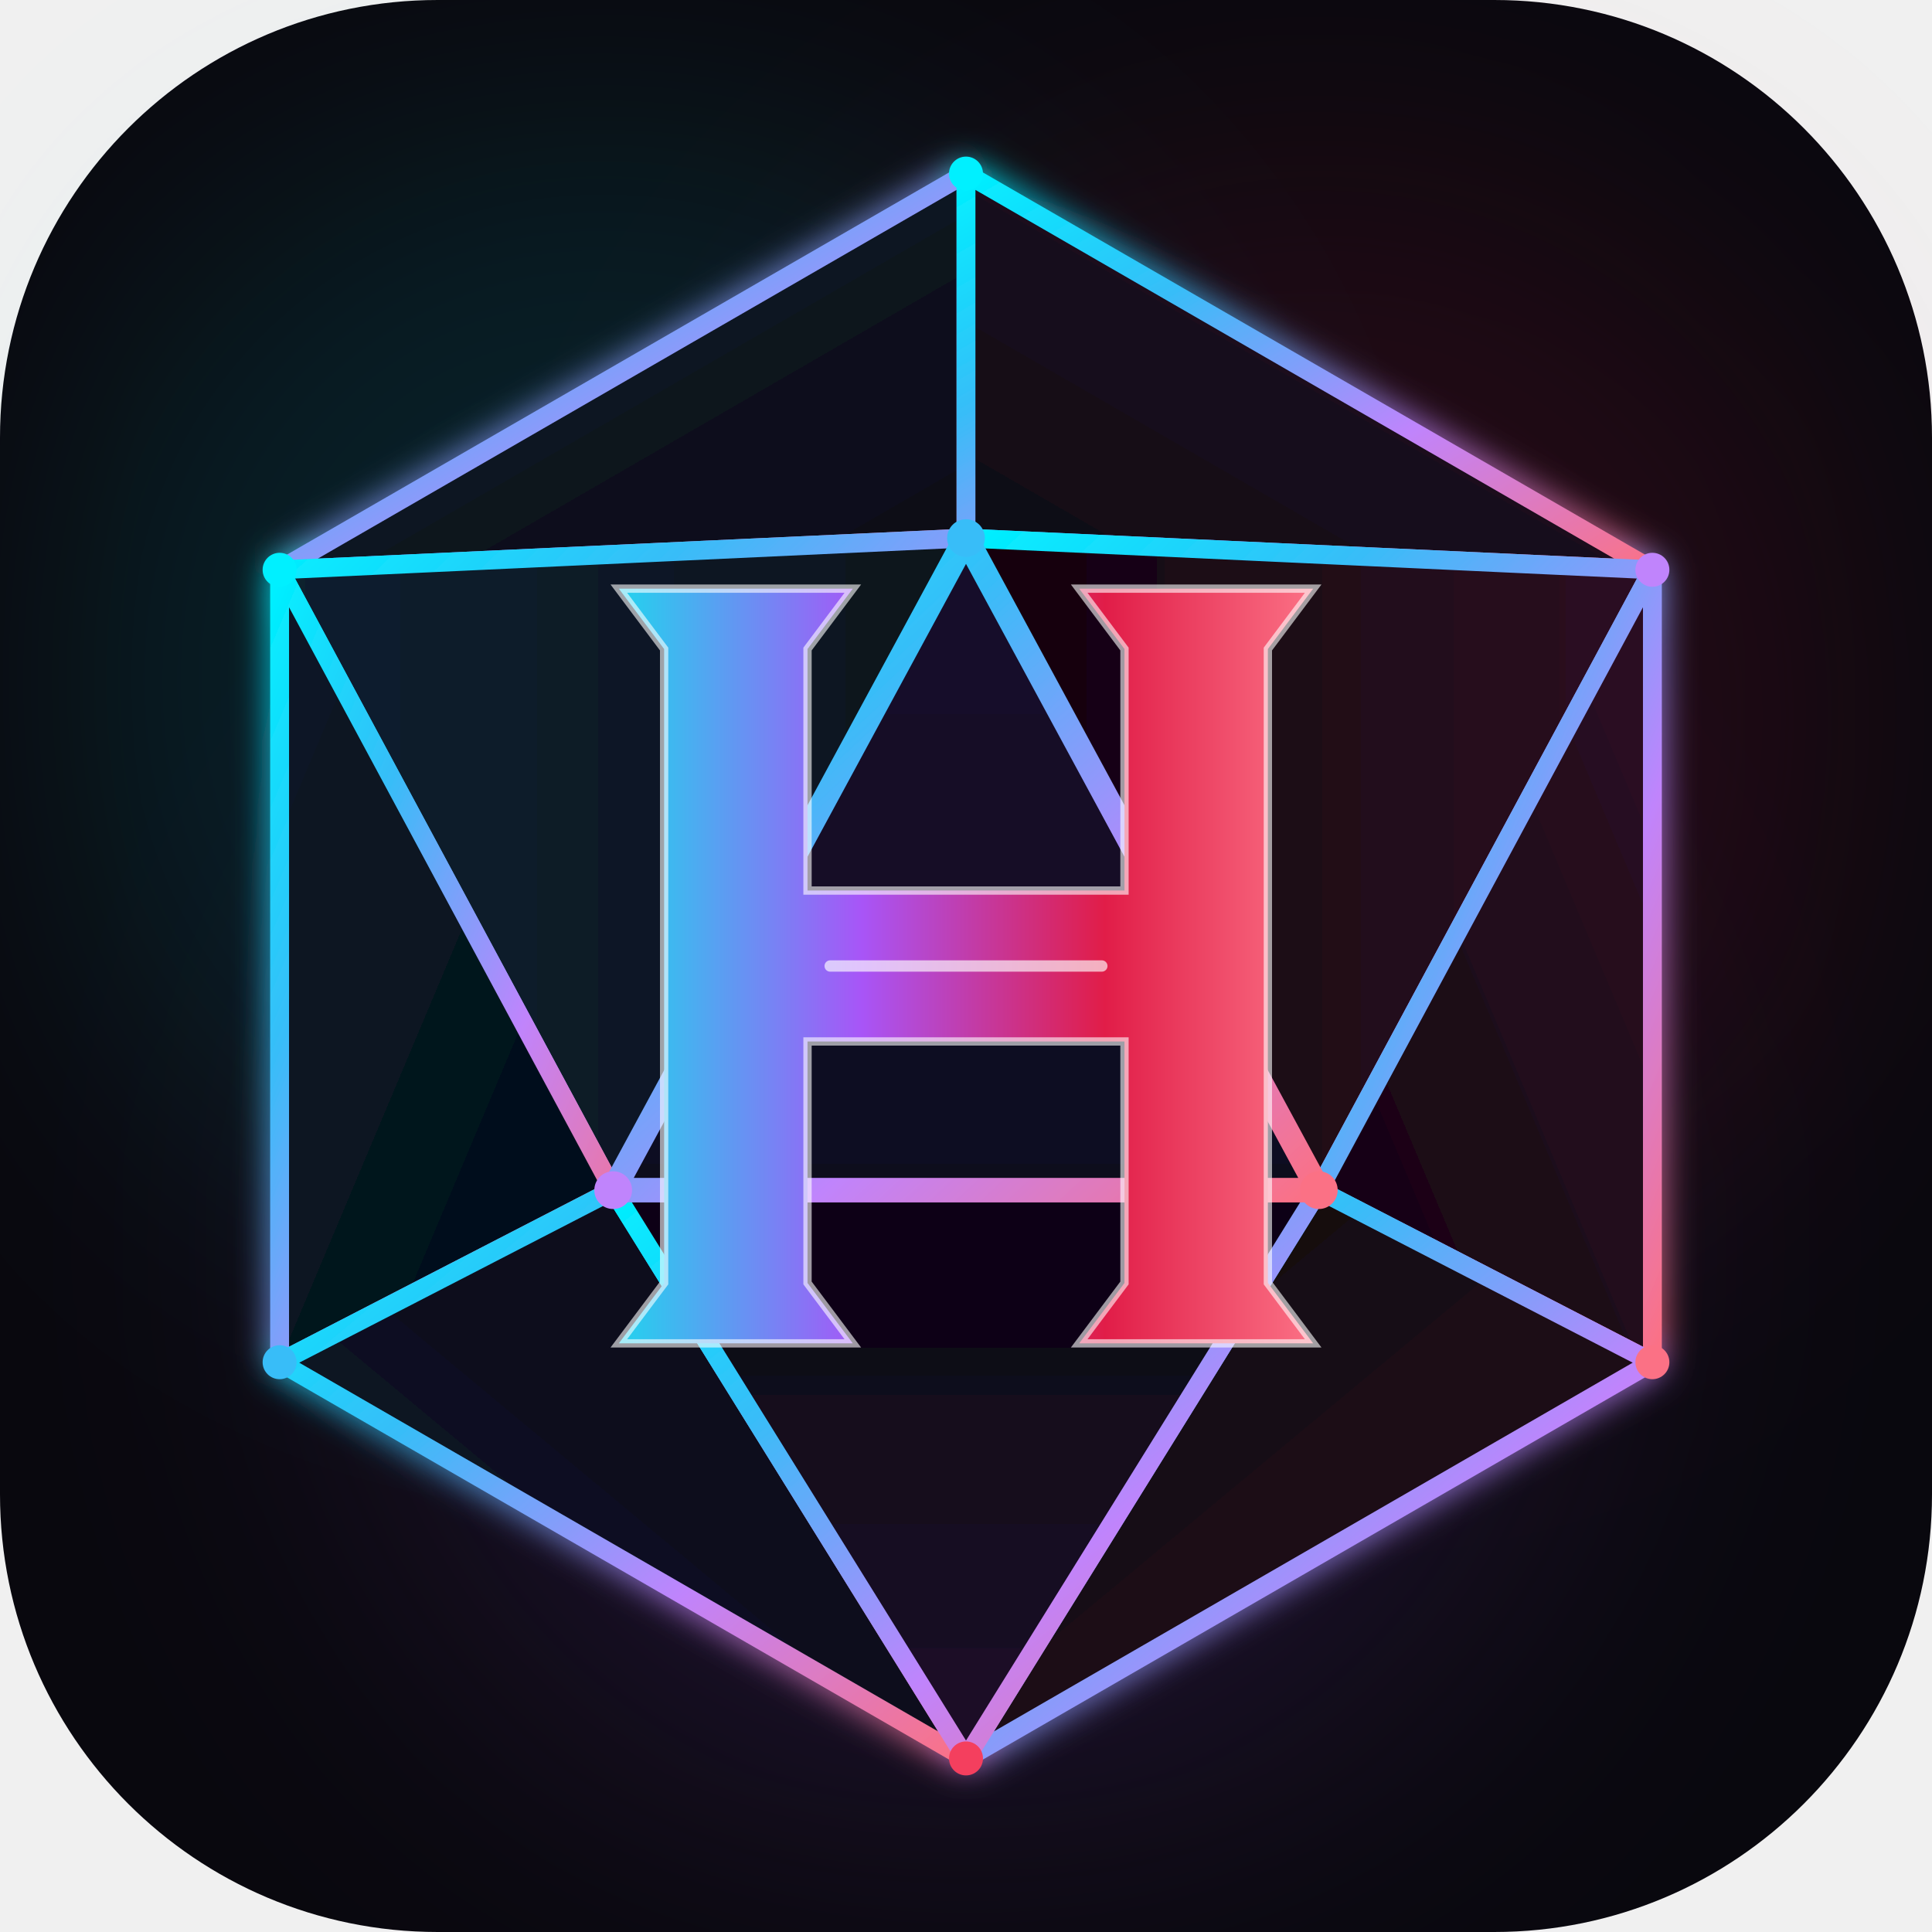
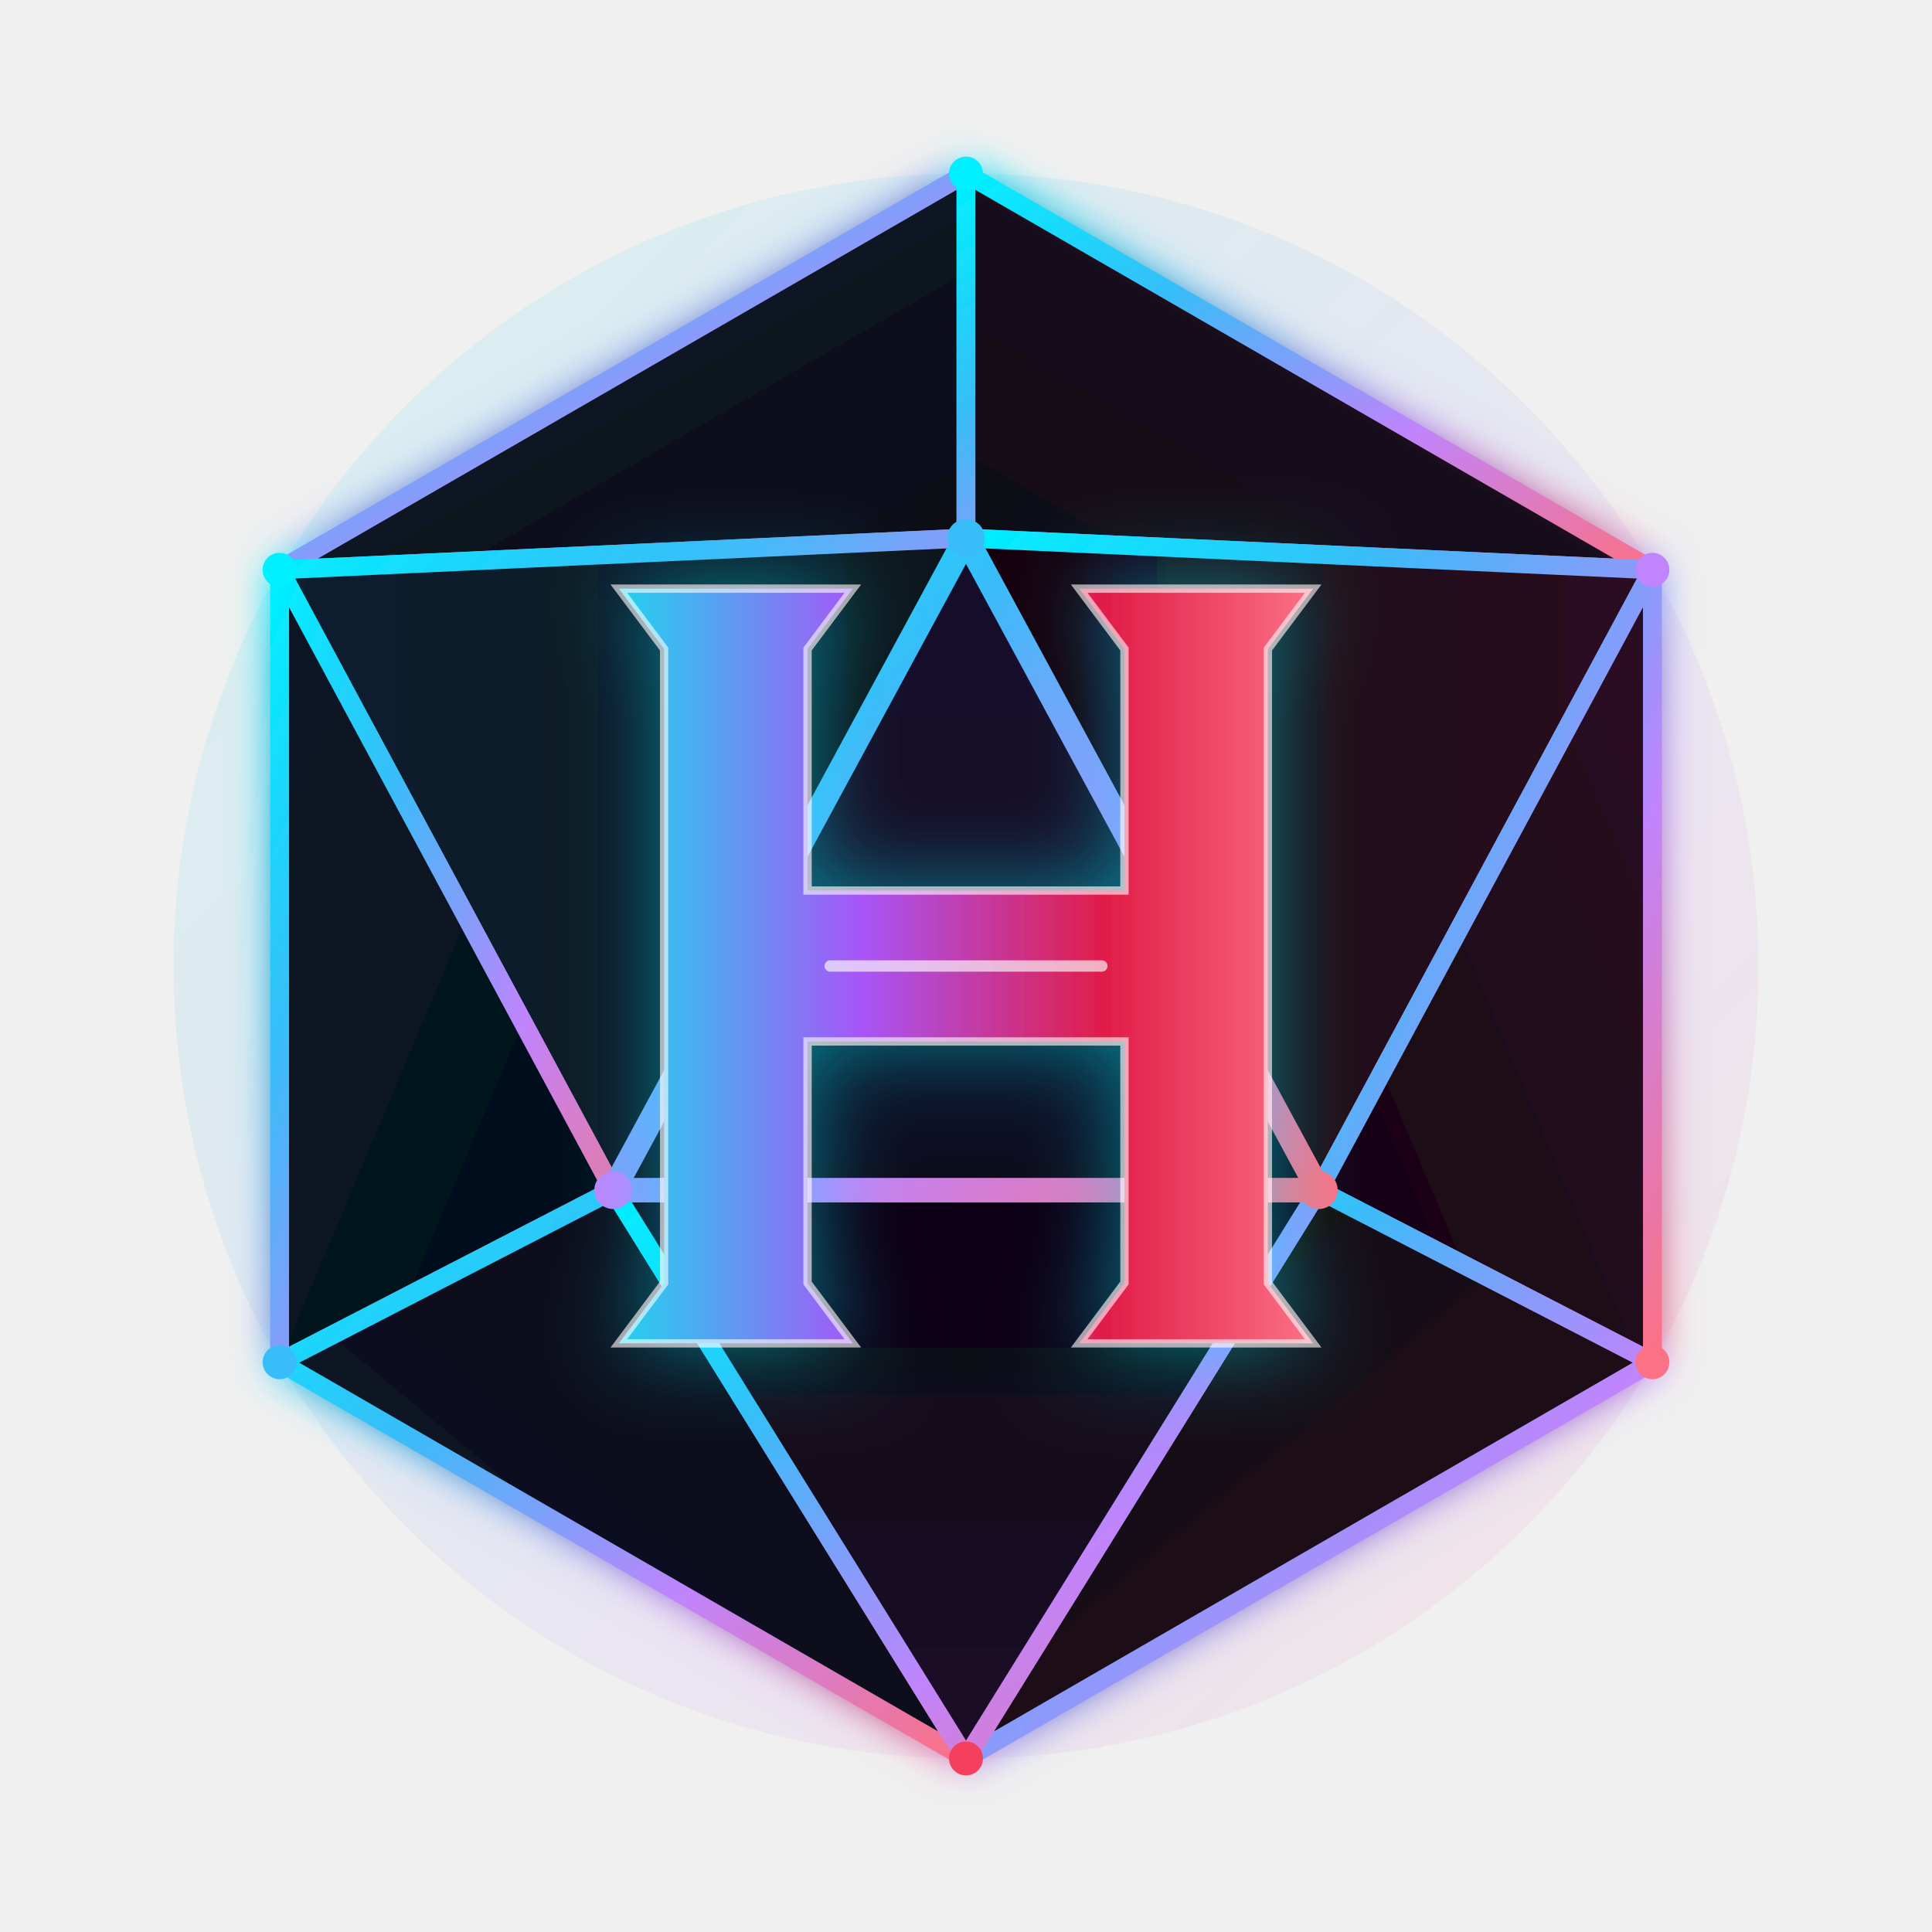
<svg xmlns="http://www.w3.org/2000/svg" viewBox="0 0 512 512" width="512" height="512">
  <defs>
-     <linearGradient id="edgeNeon" x1="0%" y1="0%" x2="100%" y2="100%">
+     <linearGradient id="d20LogoEdgeNeon" x1="0%" y1="0%" x2="100%" y2="100%">
      <stop offset="0%" stop-color="#00f0ff" />
      <stop offset="30%" stop-color="#38bdf8" />
      <stop offset="65%" stop-color="#c084fc" />
      <stop offset="100%" stop-color="#fb7185" />
    </linearGradient>
-     <linearGradient id="hNeonGrad" x1="0%" y1="0%" x2="100%" y2="0%">
+     <linearGradient id="d20LogoHNeonGrad" x1="0%" y1="0%" x2="100%" y2="0%">
      <stop offset="0%" stop-color="#22d3ee" />
      <stop offset="35%" stop-color="#a855f7" />
      <stop offset="70%" stop-color="#e11d48" />
      <stop offset="100%" stop-color="#fb7185" />
    </linearGradient>
-     <linearGradient id="shTopL" x1="0%" y1="0%" x2="100%" y2="100%">
+     <linearGradient id="d20ShTopL" x1="0%" y1="0%" x2="100%" y2="100%">
      <stop offset="0%" stop-color="#10192a" />
      <stop offset="100%" stop-color="#080d17" />
    </linearGradient>
-     <linearGradient id="shTopR" x1="100%" y1="0%" x2="0%" y2="100%">
+     <linearGradient id="d20ShTopR" x1="100%" y1="0%" x2="0%" y2="100%">
      <stop offset="0%" stop-color="#26102a" />
      <stop offset="100%" stop-color="#0e0612" />
    </linearGradient>
-     <linearGradient id="shUpperL" x1="0%" y1="50%" x2="100%" y2="50%">
+     <linearGradient id="d20ShUpperL" x1="0%" y1="50%" x2="100%" y2="50%">
      <stop offset="0%" stop-color="#0c2030" />
      <stop offset="100%" stop-color="#07121c" />
    </linearGradient>
-     <linearGradient id="shUpperR" x1="100%" y1="50%" x2="0%" y2="50%">
+     <linearGradient id="d20ShUpperR" x1="100%" y1="50%" x2="0%" y2="50%">
      <stop offset="0%" stop-color="#2c0d22" />
      <stop offset="100%" stop-color="#12040e" />
    </linearGradient>
-     <linearGradient id="shMidL" x1="0%" y1="0%" x2="100%" y2="100%">
+     <linearGradient id="d20ShMidL" x1="0%" y1="0%" x2="100%" y2="100%">
      <stop offset="0%" stop-color="#081827" />
      <stop offset="100%" stop-color="#050e18" />
    </linearGradient>
-     <linearGradient id="shMidR" x1="100%" y1="0%" x2="0%" y2="100%">
+     <linearGradient id="d20ShMidR" x1="100%" y1="0%" x2="0%" y2="100%">
      <stop offset="0%" stop-color="#2d0d24" />
      <stop offset="100%" stop-color="#130410" />
    </linearGradient>
-     <linearGradient id="shBotL" x1="0%" y1="100%" x2="100%" y2="0%">
+     <linearGradient id="d20ShBotL" x1="0%" y1="100%" x2="100%" y2="0%">
      <stop offset="0%" stop-color="#0f1628" />
      <stop offset="100%" stop-color="#070b16" />
    </linearGradient>
-     <linearGradient id="shBotR" x1="100%" y1="100%" x2="0%" y2="0%">
+     <linearGradient id="d20ShBotR" x1="100%" y1="100%" x2="0%" y2="0%">
      <stop offset="0%" stop-color="#260f1e" />
      <stop offset="100%" stop-color="#0f040c" />
    </linearGradient>
-     <linearGradient id="shBotC" x1="50%" y1="100%" x2="50%" y2="0%">
+     <linearGradient id="d20ShBotC" x1="50%" y1="100%" x2="50%" y2="0%">
      <stop offset="0%" stop-color="#1d0d29" />
      <stop offset="100%" stop-color="#0b0412" />
    </linearGradient>
-     <linearGradient id="shCenter" x1="50%" y1="0%" x2="50%" y2="100%">
+     <linearGradient id="d20ShCenter" x1="50%" y1="0%" x2="50%" y2="100%">
      <stop offset="0%" stop-color="#18112c" />
      <stop offset="100%" stop-color="#0f091f" />
    </linearGradient>
-     <filter id="neonGlow" x="-20%" y="-20%" width="140%" height="140%">
-       <feGaussianBlur stdDeviation="4.5" result="blur" />
+     <filter id="d20NeonGlow" x="-20%" y="-20%" width="140%" height="140%">
+       <feGaussianBlur stdDeviation="5" result="blur" />
      <feMerge>
        <feMergeNode in="blur" />
        <feMergeNode in="SourceGraphic" />
      </feMerge>
    </filter>
-     <filter id="hDrop" x="-40%" y="-40%" width="180%" height="180%">
+     <filter id="d20HDrop" x="-40%" y="-40%" width="180%" height="180%">
      <feDropShadow dx="0" dy="0" stdDeviation="6" flood-color="#a855f7" flood-opacity="0.9" />
-       <feDropShadow dx="0" dy="0" stdDeviation="12" flood-color="#00f0ff" flood-opacity="0.6" />
+       <feDropShadow dx="0" dy="0" stdDeviation="12" flood-color="#00f0ff" flood-opacity="0.5" />
    </filter>
  </defs>
-   <rect width="512" height="512" rx="116" fill="#09080e" />
-   <circle cx="160" cy="180" r="150" fill="#00f0ff" opacity="0.10" filter="blur(40px)" />
-   <circle cx="350" cy="190" r="150" fill="#e11d48" opacity="0.11" filter="blur(40px)" />
-   <circle cx="256" cy="330" r="160" fill="#a855f7" opacity="0.12" filter="blur(45px)" />
-   <g filter="url(#neonGlow)">
-     <polygon points="256,46 74.1,151 256,142.6" fill="url(#shTopL)" stroke="url(#edgeNeon)" stroke-width="5" stroke-linejoin="round" />
-     <polygon points="256,46 437.9,151 256,142.6" fill="url(#shTopR)" stroke="url(#edgeNeon)" stroke-width="5" stroke-linejoin="round" />
-     <polygon points="74.1,151 256,142.6 162.5,315.4" fill="url(#shUpperL)" stroke="url(#edgeNeon)" stroke-width="5" stroke-linejoin="round" />
-     <polygon points="437.9,151 256,142.6 349.5,315.4" fill="url(#shUpperR)" stroke="url(#edgeNeon)" stroke-width="5" stroke-linejoin="round" />
-     <polygon points="74.1,151 74.1,361 162.5,315.4" fill="url(#shMidL)" stroke="url(#edgeNeon)" stroke-width="5" stroke-linejoin="round" />
-     <polygon points="437.9,151 437.9,361 349.5,315.4" fill="url(#shMidR)" stroke="url(#edgeNeon)" stroke-width="5" stroke-linejoin="round" />
-     <polygon points="74.1,361 256,466 162.5,315.4" fill="url(#shBotL)" stroke="url(#edgeNeon)" stroke-width="5" stroke-linejoin="round" />
-     <polygon points="437.9,361 256,466 349.5,315.4" fill="url(#shBotR)" stroke="url(#edgeNeon)" stroke-width="5" stroke-linejoin="round" />
-     <polygon points="162.5,315.4 349.5,315.4 256,466" fill="url(#shBotC)" stroke="url(#edgeNeon)" stroke-width="5" stroke-linejoin="round" />
-     <polygon points="256,142.6 349.5,315.4 162.5,315.4" fill="url(#shCenter)" stroke="url(#edgeNeon)" stroke-width="6.5" stroke-linejoin="round" />
+   <circle cx="256" cy="256" r="210" fill="url(#d20LogoEdgeNeon)" opacity="0.10" />
+   <g filter="url(#d20NeonGlow)">
+     <polygon points="256,46 74.1,151 256,142.6" fill="url(#d20ShTopL)" stroke="url(#d20LogoEdgeNeon)" stroke-width="5" stroke-linejoin="round" />
+     <polygon points="256,46 437.9,151 256,142.6" fill="url(#d20ShTopR)" stroke="url(#d20LogoEdgeNeon)" stroke-width="5" stroke-linejoin="round" />
+     <polygon points="74.1,151 256,142.6 162.5,315.4" fill="url(#d20ShUpperL)" stroke="url(#d20LogoEdgeNeon)" stroke-width="5" stroke-linejoin="round" />
+     <polygon points="437.9,151 256,142.6 349.5,315.4" fill="url(#d20ShUpperR)" stroke="url(#d20LogoEdgeNeon)" stroke-width="5" stroke-linejoin="round" />
+     <polygon points="74.1,151 74.1,361 162.5,315.4" fill="url(#d20ShMidL)" stroke="url(#d20LogoEdgeNeon)" stroke-width="5" stroke-linejoin="round" />
+     <polygon points="437.9,151 437.9,361 349.5,315.4" fill="url(#d20ShMidR)" stroke="url(#d20LogoEdgeNeon)" stroke-width="5" stroke-linejoin="round" />
+     <polygon points="74.1,361 256,466 162.5,315.4" fill="url(#d20ShBotL)" stroke="url(#d20LogoEdgeNeon)" stroke-width="5" stroke-linejoin="round" />
+     <polygon points="437.9,361 256,466 349.5,315.4" fill="url(#d20ShBotR)" stroke="url(#d20LogoEdgeNeon)" stroke-width="5" stroke-linejoin="round" />
+     <polygon points="162.5,315.4 349.5,315.4 256,466" fill="url(#d20ShBotC)" stroke="url(#d20LogoEdgeNeon)" stroke-width="5" stroke-linejoin="round" />
+     <polygon points="256,142.6 349.5,315.4 162.5,315.4" fill="url(#d20ShCenter)" stroke="url(#d20LogoEdgeNeon)" stroke-width="6.5" stroke-linejoin="round" />
  </g>
  <circle cx="256" cy="46" r="4.5" fill="#00f0ff" />
  <circle cx="437.9" cy="151" r="4.5" fill="#c084fc" />
  <circle cx="437.9" cy="361" r="4.5" fill="#fb7185" />
  <circle cx="256" cy="466" r="4.5" fill="#f43f5e" />
  <circle cx="74.1" cy="361" r="4.5" fill="#38bdf8" />
  <circle cx="74.1" cy="151" r="4.5" fill="#00f0ff" />
  <circle cx="256" cy="142.6" r="5" fill="#38bdf8" />
  <circle cx="349.5" cy="315.4" r="5" fill="#fb7185" />
  <circle cx="162.5" cy="315.4" r="5" fill="#c084fc" />
  <g filter="url(#d20HDrop)">
-     <path d="M 164 156          L 226 156          L 214 172          L 214 236          L 298 236          L 298 172          L 286 156          L 348 156          L 336 172          L 336 340          L 348 356          L 286 356          L 298 340          L 298 276          L 214 276          L 214 340          L 226 356          L 164 356          L 176 340          L 176 172          Z" fill="url(#hNeonGrad)" stroke="#ffffff" stroke-width="2.2" stroke-opacity="0.6" />
+     <path d="M 164 156          L 226 156          L 214 172          L 214 236          L 298 236          L 298 172          L 286 156          L 348 156          L 336 172          L 336 340          L 348 356          L 286 356          L 298 340          L 298 276          L 214 276          L 214 340          L 226 356          L 164 356          L 176 340          L 176 172          Z" fill="url(#d20LogoHNeonGrad)" stroke="#ffffff" stroke-width="2.2" stroke-opacity="0.6" />
  </g>
  <line x1="220" y1="256" x2="292" y2="256" stroke="#ffffff" stroke-width="3" stroke-opacity="0.65" stroke-linecap="round" />
</svg>
